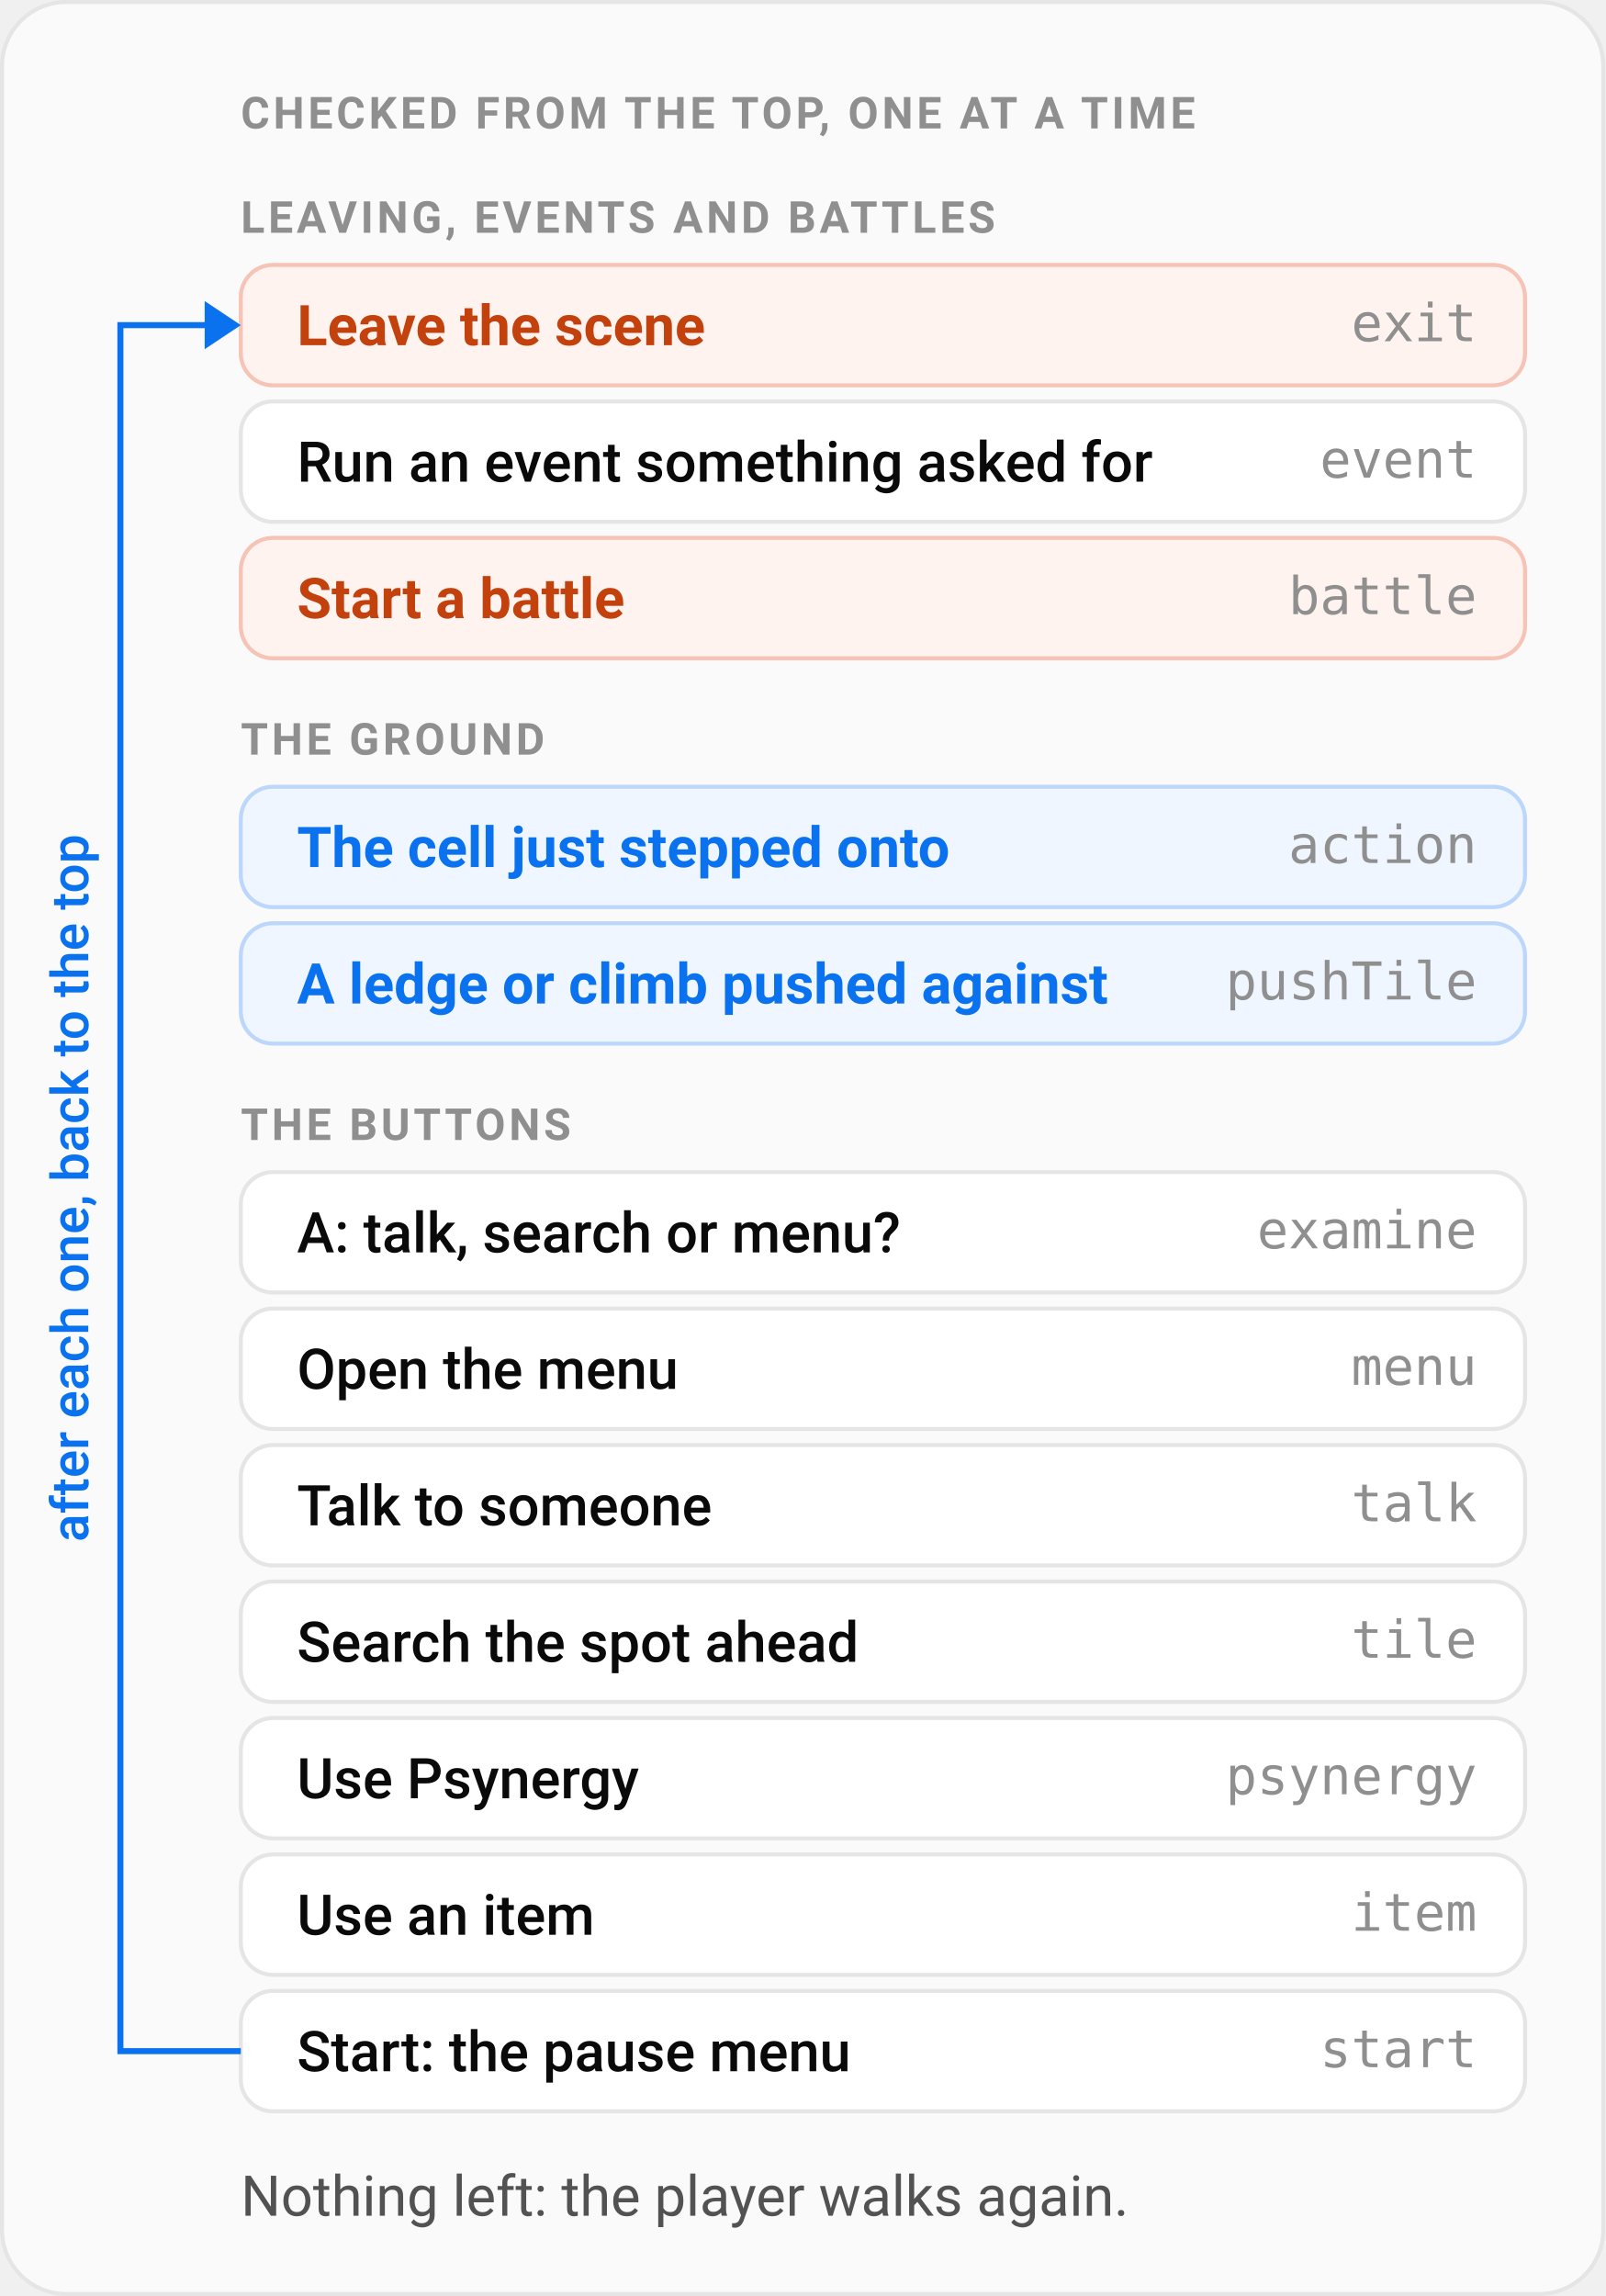
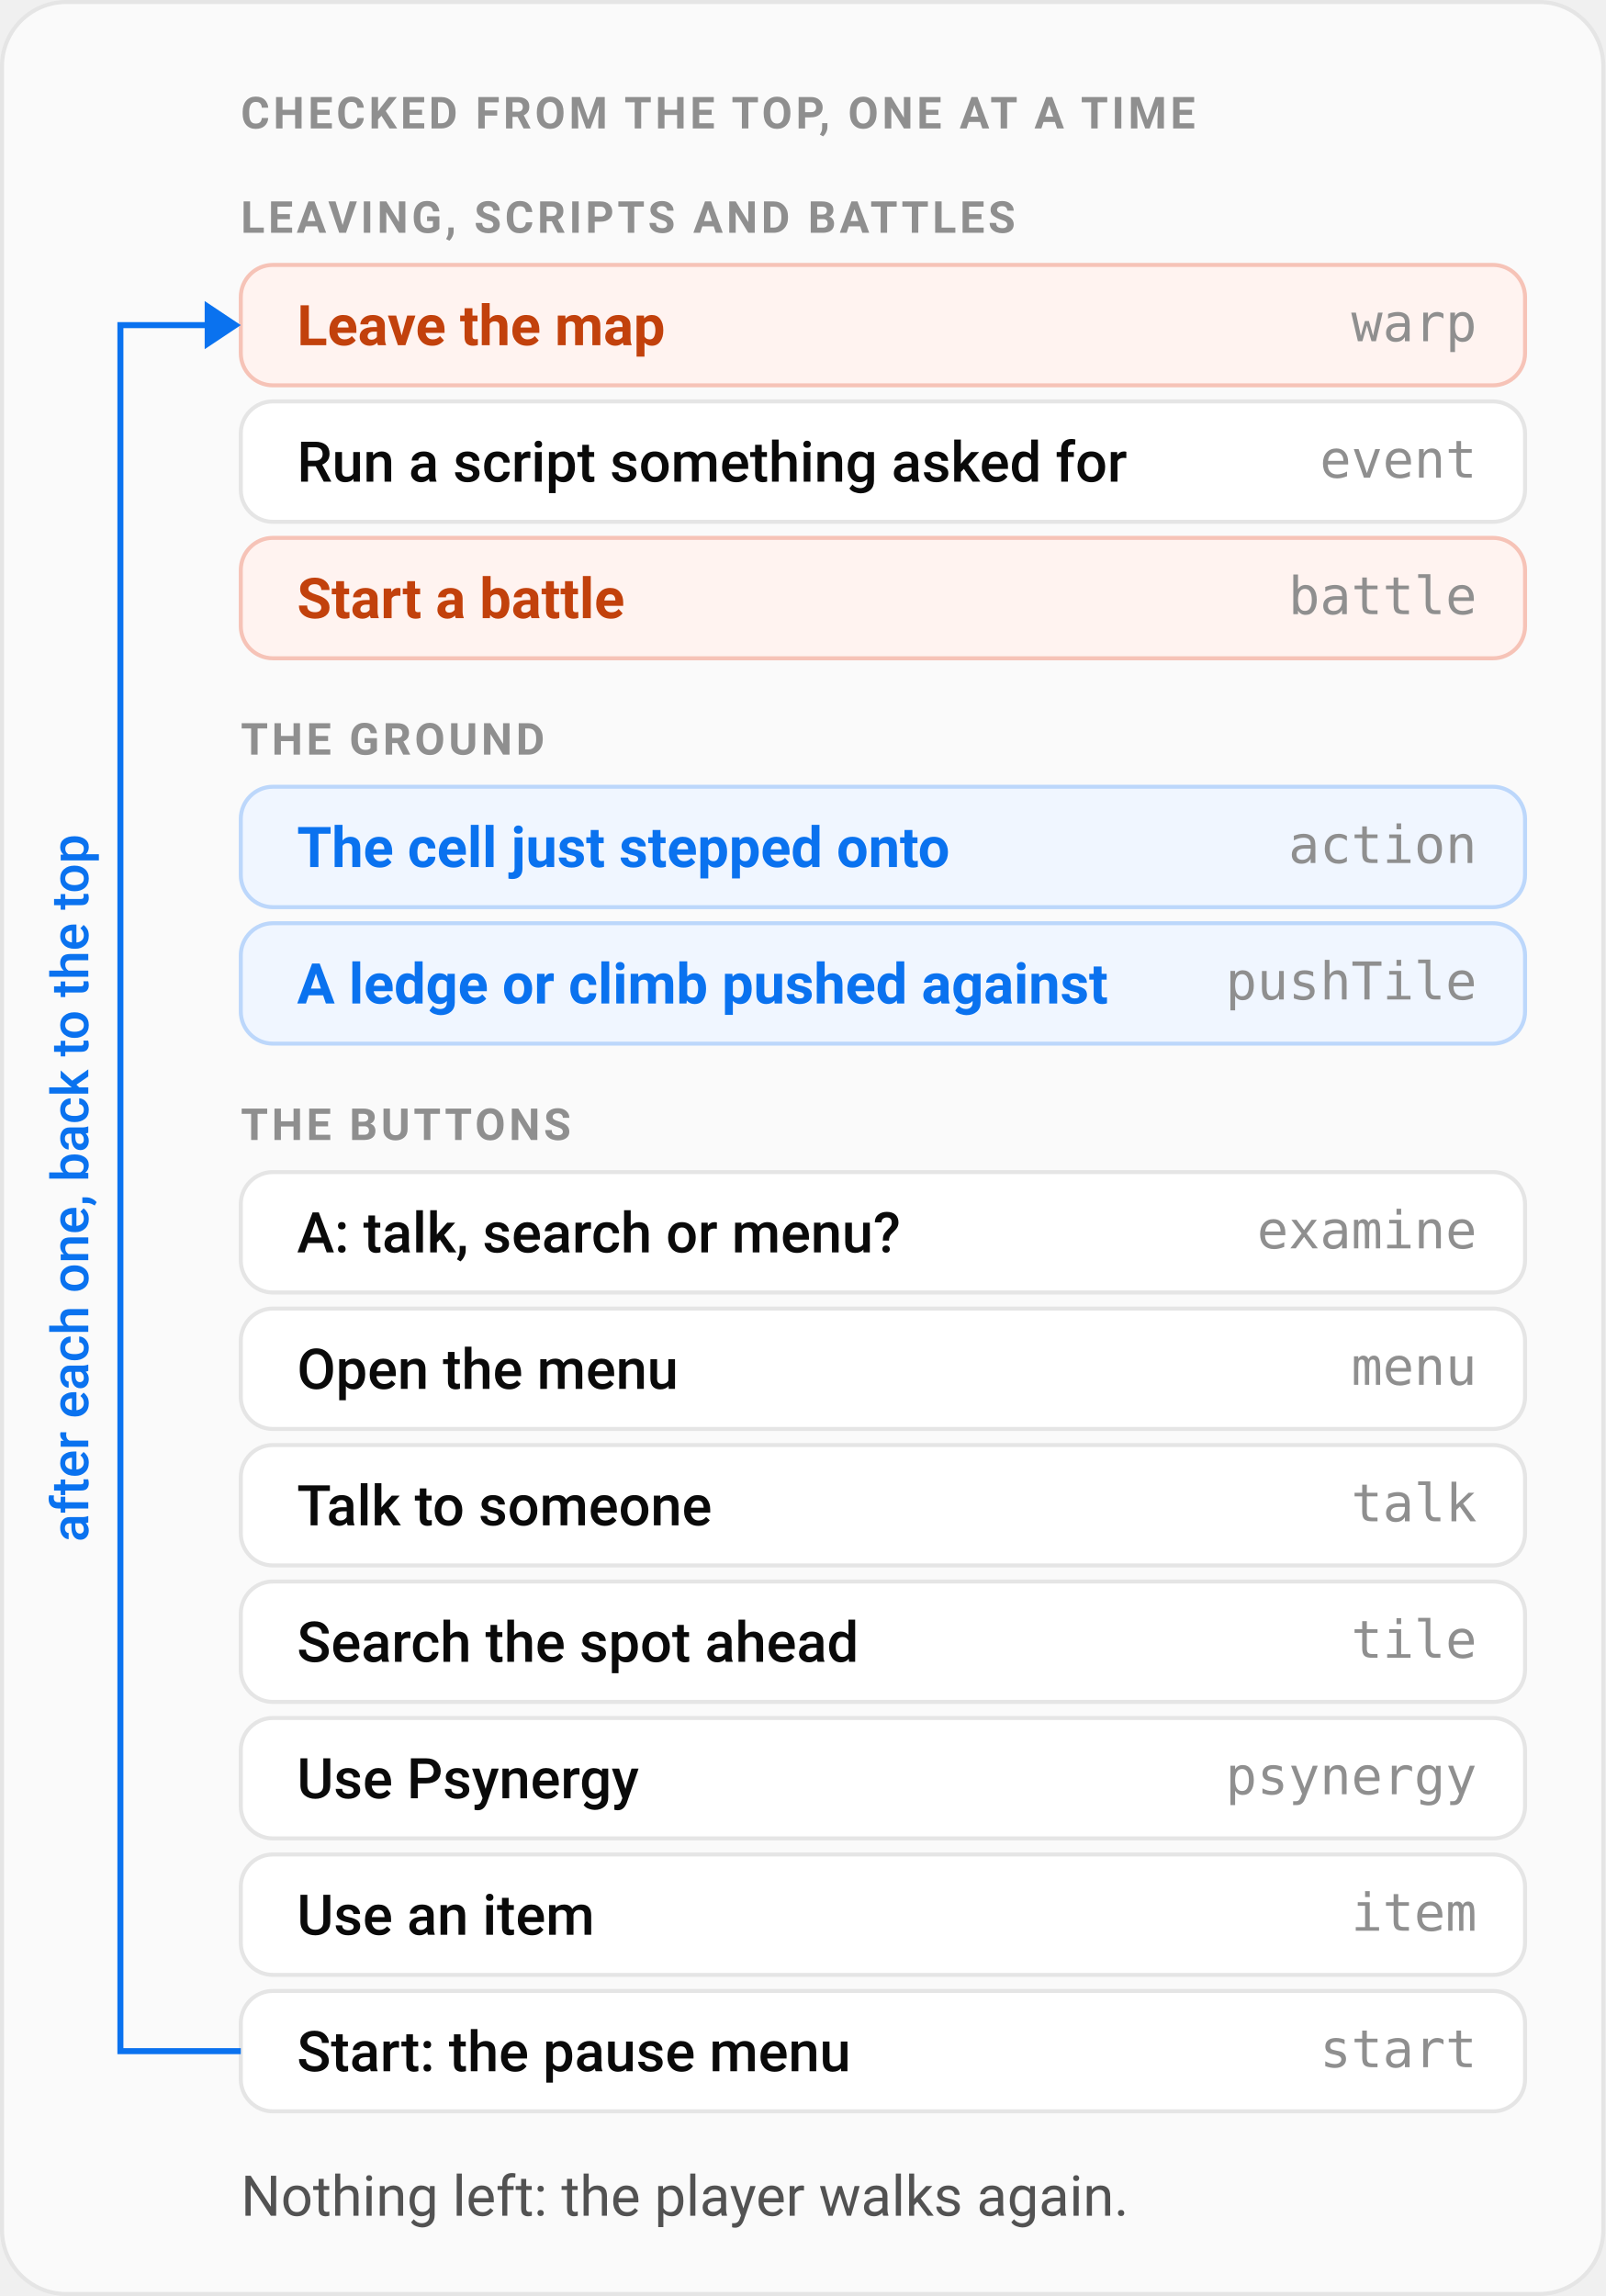
<svg xmlns="http://www.w3.org/2000/svg" width="480" viewBox="0 0 400 572" role="img" aria-labelledby="title desc">
  <style>
    .panel { fill: #fafafa; stroke: #e5e5e5; }
    .row { fill: #ffffff; stroke: #e5e5e5; }
    .row-exit { fill: #fff3f0; stroke: #f6c3b7; }
    .row-ground { fill: #f0f6ff; stroke: #bcd7fb; }
    .p { fill: #0a0a0a; font: 500 14px ui-sans-serif, system-ui, -apple-system, "Segoe UI", Roboto, sans-serif; }
    .px { fill: #c2410c; font: 600 14px ui-sans-serif, system-ui, -apple-system, "Segoe UI", Roboto, sans-serif; }
    .pk { fill: #0a72ef; font: 600 14px ui-sans-serif, system-ui, -apple-system, "Segoe UI", Roboto, sans-serif; }
    .note { fill: #525252; font: 400 14px ui-sans-serif, system-ui, -apple-system, "Segoe UI", Roboto, sans-serif; }
    .group { fill: #8f8f8f; font: 600 11px ui-sans-serif, system-ui, -apple-system, "Segoe UI", Roboto, sans-serif; letter-spacing: 0.08em; }
    .code { fill: #8f8f8f; font: 400 13px ui-monospace, SFMono-Regular, Menlo, Consolas, monospace; }
    .eyebrow { fill: #8f8f8f; font: 600 11px ui-sans-serif, system-ui, -apple-system, "Segoe UI", Roboto, sans-serif; letter-spacing: 0.08em; }
    .loop { fill: none; stroke: #0a72ef; stroke-width: 1.5; }
    .loop-head { fill: #0a72ef; }
    .k { fill: #0a72ef; font: 500 13px ui-sans-serif, system-ui, -apple-system, "Segoe UI", Roboto, sans-serif; }
    @media (prefers-color-scheme: dark) {
      .panel { fill: #0a0a0a; stroke: #262626; }
      .row { fill: #111111; stroke: #2e2e2e; }
      .row-exit { fill: #2a130c; stroke: #5c2a1a; }
      .row-ground { fill: #0d1a2e; stroke: #1e3a66; }
      .p { fill: #ededed; }
      .px { fill: #fb8b5e; }
      .pk { fill: #66a6ff; }
      .note { fill: #a1a1a1; }
      .group, .code, .eyebrow { fill: #7c7c7c; }
      .loop { stroke: #3b8eff; }
      .loop-head { fill: #3b8eff; }
      .k { fill: #66a6ff; }
    }
  </style>
  <rect class="panel" x="0.5" y="0.5" width="399" height="571" rx="16" />
  <text class="eyebrow" x="60" y="32">CHECKED FROM THE TOP, ONE AT A TIME</text>
-   <text class="group" x="60" y="58">LEAVING, EVENTS AND BATTLES</text>
+   <text class="group" x="60" y="58">LEAVING, SCRIPTS AND BATTLES</text>
  <rect class="row-exit" x="60" y="66" width="320" height="30" rx="8" />
-   <text class="px" x="74" y="86">Leave the scene</text>
-   <text class="code" x="368" y="85" text-anchor="end">exit</text>
+   <text class="px" x="74" y="86">Leave the map</text>
+   <text class="code" x="368" y="85" text-anchor="end">warp</text>
  <rect class="row" x="60" y="100" width="320" height="30" rx="8" />
-   <text class="p" x="74" y="120">Run an event something asked for</text>
+   <text class="p" x="74" y="120">Run a script something asked for</text>
  <text class="code" x="368" y="119" text-anchor="end">event</text>
  <rect class="row-exit" x="60" y="134" width="320" height="30" rx="8" />
  <text class="px" x="74" y="154">Start a battle</text>
  <text class="code" x="368" y="153" text-anchor="end">battle</text>
  <text class="group" x="60" y="188">THE GROUND</text>
  <rect class="row-ground" x="60" y="196" width="320" height="30" rx="8" />
  <text class="pk" x="74" y="216">The cell just stepped onto</text>
  <text class="code" x="368" y="215" text-anchor="end">action</text>
  <rect class="row-ground" x="60" y="230" width="320" height="30" rx="8" />
  <text class="pk" x="74" y="250">A ledge or climb pushed against</text>
  <text class="code" x="368" y="249" text-anchor="end">pushTile</text>
  <text class="group" x="60" y="284">THE BUTTONS</text>
  <rect class="row" x="60" y="292" width="320" height="30" rx="8" />
  <text class="p" x="74" y="312">A: talk, search or menu?</text>
  <text class="code" x="368" y="311" text-anchor="end">examine</text>
  <rect class="row" x="60" y="326" width="320" height="30" rx="8" />
  <text class="p" x="74" y="346">Open the menu</text>
  <text class="code" x="368" y="345" text-anchor="end">menu</text>
  <rect class="row" x="60" y="360" width="320" height="30" rx="8" />
  <text class="p" x="74" y="380">Talk to someone</text>
  <text class="code" x="368" y="379" text-anchor="end">talk</text>
  <rect class="row" x="60" y="394" width="320" height="30" rx="8" />
  <text class="p" x="74" y="414">Search the spot ahead</text>
  <text class="code" x="368" y="413" text-anchor="end">tile</text>
  <rect class="row" x="60" y="428" width="320" height="30" rx="8" />
  <text class="p" x="74" y="448">Use Psynergy</text>
  <text class="code" x="368" y="447" text-anchor="end">psynergy</text>
  <rect class="row" x="60" y="462" width="320" height="30" rx="8" />
  <text class="p" x="74" y="482">Use an item</text>
  <text class="code" x="368" y="481" text-anchor="end">item</text>
  <rect class="row" x="60" y="496" width="320" height="30" rx="8" />
  <text class="p" x="74" y="516">Start: the pause menu</text>
  <text class="code" x="368" y="515" text-anchor="end">start</text>
  <path class="loop" d="M 60 511 H 30 V 81 H 54" />
  <path class="loop-head" d="M 51 75 v 12 l 9 -6 z" />
  <text class="k" transform="translate(22 296) rotate(-90)" text-anchor="middle">after each one, back to the top</text>
  <text class="note" x="60" y="552">Nothing left: the player walks again.</text>
</svg>
